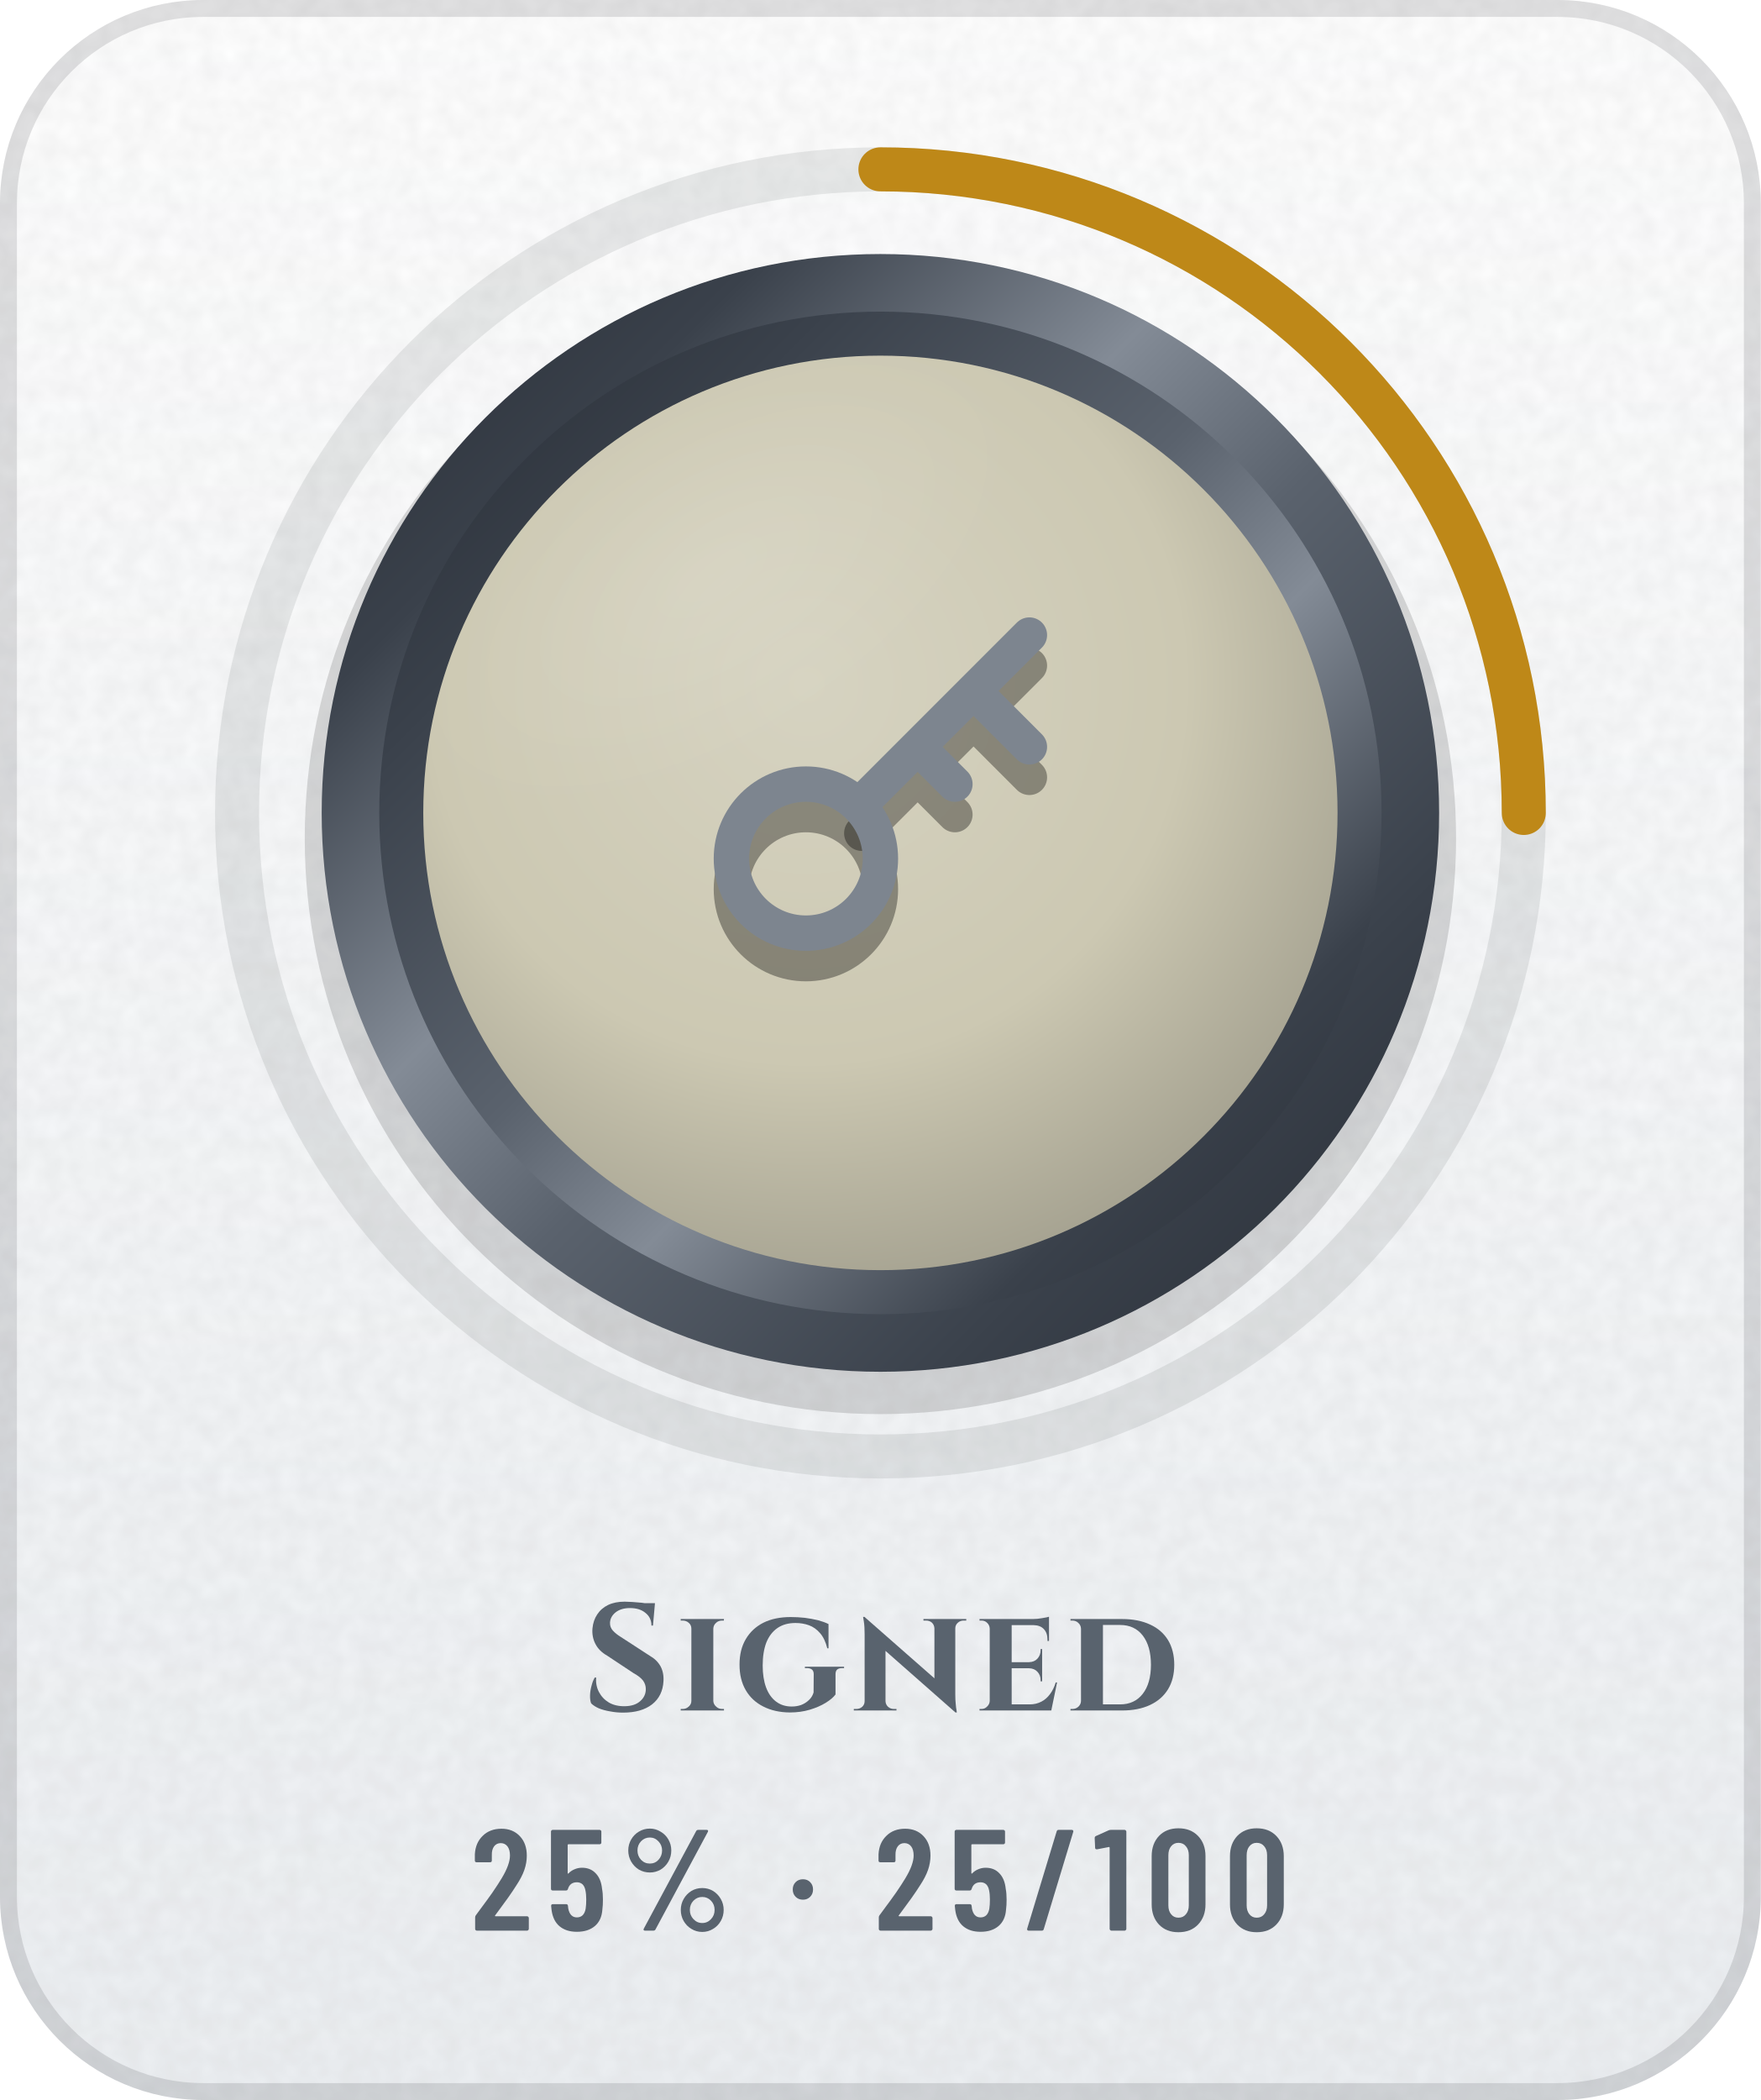
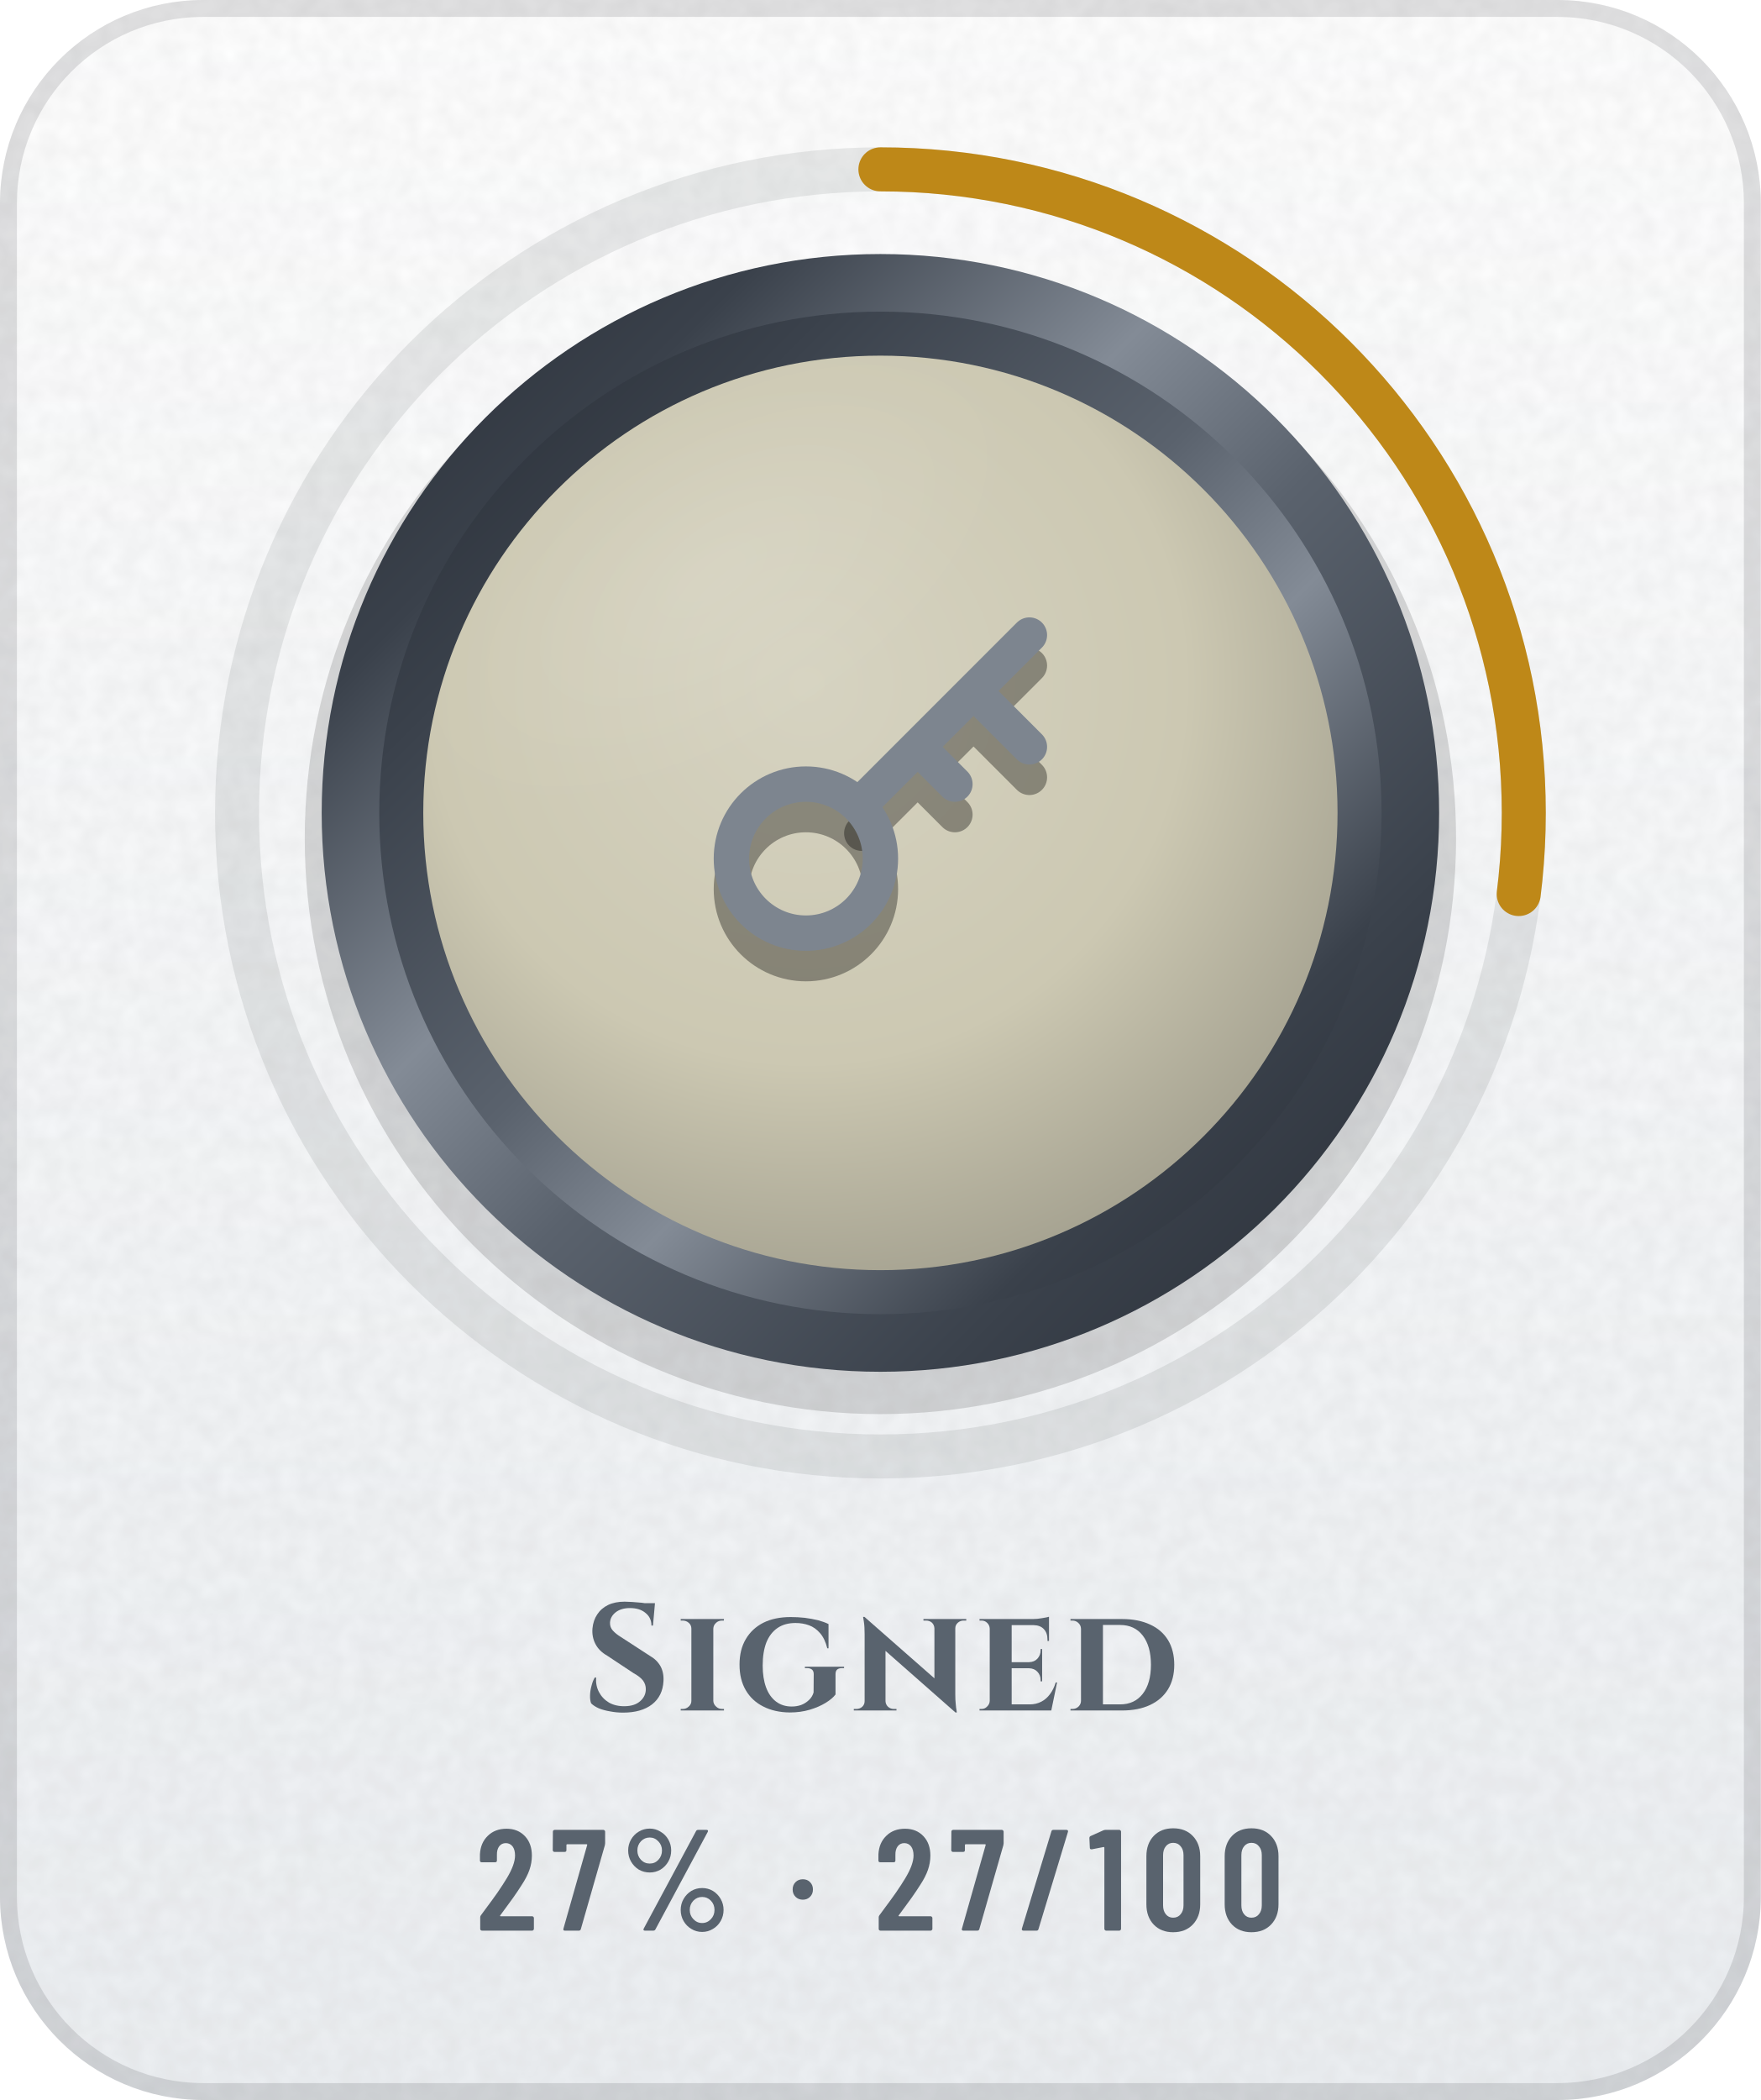
- <svg xmlns="http://www.w3.org/2000/svg" width="104" height="124" viewBox="0 0 104 124" role="img" aria-label="Signed: 25% (25 of 100)">
+ <svg xmlns="http://www.w3.org/2000/svg" width="104" height="124" viewBox="0 0 104 124" role="img" aria-label="Signed: 27% (27 of 100)">
  <defs>
    <linearGradient id="bg" x1="0" y1="0" x2="0" y2="1">
      <stop offset="0" stop-color="#FFFFFF" />
      <stop offset="1" stop-color="#EDF0F3" />
    </linearGradient>
    <clipPath id="card">
      <rect width="104" height="124" rx="12" />
    </clipPath>
    <filter id="grain" x="0" y="0" width="100%" height="100%">
      <feTurbulence type="fractalNoise" baseFrequency=".85" numOctaves="2" stitchTiles="stitch" />
      <feColorMatrix values="0 0 0 0 0 0 0 0 0 0 0 0 0 0 0 0 0 0 .05 0" />
    </filter>
    <radialGradient id="glow" cx=".5" cy=".5" r=".5">
      <stop offset="0" stop-color="#5A626D" stop-opacity="0" />
      <stop offset="1" stop-color="#5A626D" stop-opacity="0" />
    </radialGradient>
    <linearGradient id="mh" x1="0" y1="0" x2="1" y2="0">
      <stop offset="0" stop-color="#252A32" />
      <stop offset="0.2" stop-color="#3A414B" />
      <stop offset="0.4" stop-color="#838B96" />
      <stop offset="0.54" stop-color="#5A626D" />
      <stop offset="0.78" stop-color="#3A414B" />
      <stop offset="1" stop-color="#252A32" />
    </linearGradient>
    <linearGradient id="md" x1="0" y1="0" x2="1" y2="1">
      <stop offset="0" stop-color="#252A32" />
      <stop offset="0.2" stop-color="#3A414B" />
      <stop offset="0.4" stop-color="#838B96" />
      <stop offset="0.54" stop-color="#5A626D" />
      <stop offset="0.78" stop-color="#3A414B" />
      <stop offset="1" stop-color="#252A32" />
    </linearGradient>
    <linearGradient id="mdr" x1="1" y1="1" x2="0" y2="0">
      <stop offset="0" stop-color="#252A32" />
      <stop offset="0.2" stop-color="#3A414B" />
      <stop offset="0.4" stop-color="#838B96" />
      <stop offset="0.54" stop-color="#5A626D" />
      <stop offset="0.78" stop-color="#3A414B" />
      <stop offset="1" stop-color="#252A32" />
    </linearGradient>
    <linearGradient id="dia" x1="0" y1="0" x2="1" y2="0">
      <stop offset="0" stop-color="#2F7DD1" />
      <stop offset=".5" stop-color="#7B61E0" />
      <stop offset="1" stop-color="#C2449A" />
    </linearGradient>
    <linearGradient id="pb" x1="0" y1="0" x2="1" y2="0">
      <stop offset="0" stop-color="#8F5125" />
      <stop offset="1" stop-color="#CC8850" />
    </linearGradient>
    <linearGradient id="shg" x1="0" y1="0" x2="1" y2="0">
      <stop offset="0" stop-color="#FFFFFF" stop-opacity="0" />
      <stop offset=".5" stop-color="#FFFFFF" stop-opacity=".6" />
      <stop offset="1" stop-color="#FFFFFF" stop-opacity="0" />
    </linearGradient>
    <radialGradient id="en" cx=".42" cy=".36" r=".75">
      <stop offset="0" stop-color="#D6D3C1" />
      <stop offset=".55" stop-color="#CCC8B2" />
      <stop offset="1" stop-color="#999686" />
    </radialGradient>
    <linearGradient id="ig" gradientUnits="userSpaceOnUse" x1="0" y1="34" x2="0" y2="62">
      <stop offset="0" stop-color="#7D858F" />
      <stop offset="1" stop-color="#4E5661" />
    </linearGradient>
    <radialGradient id="gl" cx=".5" cy=".5" r=".5">
      <stop offset="0" stop-color="#FFFFFF" stop-opacity=".45" />
      <stop offset="1" stop-color="#FFFFFF" stop-opacity="0" />
    </radialGradient>
    <clipPath id="fc">
      <circle cx="52" cy="48" r="27" />
    </clipPath>
  </defs>
  <g clip-path="url(#card)">
    <rect width="104" height="124" fill="url(#bg)" />
    <rect width="104" height="124" filter="url(#grain)" />
  </g>
  <rect x=".5" y=".5" width="103" height="123" rx="11.5" fill="none" stroke="#1F2328" stroke-opacity=".13" />
  <circle cx="52" cy="48" r="48" fill="url(#glow)" />
  <circle cx="52" cy="48" r="38" fill="none" stroke="#1F2328" stroke-opacity=".09" stroke-width="2.6" />
-   <circle cx="52" cy="48" r="38" fill="none" stroke="#BE8818" stroke-width="2.6" stroke-linecap="round" stroke-dasharray="59.7 238.8" transform="rotate(-90 52 48)" />
+   <circle cx="52" cy="48" r="38" fill="none" stroke="#BE8818" stroke-width="2.6" stroke-linecap="round" stroke-dasharray="64.5 238.8" transform="rotate(-90 52 48)" />
  <circle cx="52" cy="49.5" r="34" fill="#000000" fill-opacity=".14" />
  <circle cx="52" cy="48" r="33" fill="url(#md)" />
  <circle cx="52" cy="48" r="29.6" fill="url(#mdr)" />
  <circle cx="52" cy="48" r="27" fill="url(#en)" />
  <g transform="translate(38.8 36) scale(1.1)" fill="none" stroke="#000000" stroke-width="1.9" stroke-linecap="round" stroke-linejoin="round" stroke-opacity=".35">
    <circle cx="8" cy="15" r="4" />
    <path d="M11 12l9-9M17 6l3 3M14 9l2 2" />
  </g>
  <g transform="translate(38.8 34.2) scale(1.1)" fill="none" stroke="url(#ig)" stroke-width="1.9" stroke-linecap="round" stroke-linejoin="round">
    <circle cx="8" cy="15" r="4" />
    <path d="M11 12l9-9M17 6l3 3M14 9l2 2" />
  </g>
  <g clip-path="url(#fc)">
    <ellipse cx="42" cy="34" rx="20" ry="10" transform="rotate(-32 42 34)" fill="url(#gl)" opacity=".25" />
  </g>
  <g transform="translate(34.4 101) scale(0.009 -0.009)" fill="#59636E">
    <use href="#s83" x="0" />
    <use href="#s105" x="611" />
    <use href="#s103" x="997" />
    <use href="#s110" x="1760" />
    <use href="#s101" x="2572" />
    <use href="#s100" x="3170" />
  </g>
-   <g transform="translate(27.8 114) scale(0.0085 -0.0085)" fill="#59636E">
+   <g transform="translate(28.1 114) scale(0.0085 -0.0085)" fill="#59636E">
    <use href="#m50" x="0" />
-     <use href="#m53" x="519" />
-     <use href="#m37" x="1041" />
-     <use href="#m183" x="2201" />
-     <use href="#m50" x="2805" />
-     <use href="#m53" x="3324" />
-     <use href="#m47" x="3846" />
-     <use href="#m49" x="4326" />
-     <use href="#m48" x="4694" />
-     <use href="#m48" x="5238" />
+     <use href="#m55" x="519" />
+     <use href="#m37" x="1005" />
+     <use href="#m183" x="2165" />
+     <use href="#m50" x="2769" />
+     <use href="#m55" x="3288" />
+     <use href="#m47" x="3774" />
+     <use href="#m49" x="4254" />
+     <use href="#m48" x="4622" />
+     <use href="#m48" x="5166" />
  </g>
  <defs>
    <path id="m37" d="M54 557Q54 598 74 633Q94 668 128 688Q163 709 204 709Q244 709 278 688Q313 668 333 633Q353 598 353 557Q353 515 333 480Q313 445 279 424Q245 404 204 404Q163 404 128 424Q94 445 74 480Q54 515 54 557ZM162 14 526 692Q530 700 541 700H599Q606 700 608 696Q610 692 607 686L243 8Q239 0 228 0H170Q163 0 161 4Q159 8 162 14ZM289 557Q289 594 264 620Q239 647 204 647Q168 647 143 621Q118 595 118 557Q118 519 143 492Q168 466 204 466Q240 466 264 492Q289 519 289 557ZM419 144Q419 185 439 220Q459 255 493 276Q527 296 568 296Q609 296 643 276Q677 255 697 220Q717 185 717 144Q717 102 697 67Q677 32 643 12Q609 -9 568 -9Q527 -9 493 12Q459 32 439 67Q419 102 419 144ZM654 144Q654 182 629 208Q604 234 568 234Q532 234 507 208Q482 182 482 144Q482 106 507 80Q532 53 568 53Q604 53 629 80Q654 106 654 144Z" />
    <path id="m47" d="M21 14 226 690Q229 700 239 700H331Q337 700 340 696Q343 692 341 686L136 10Q133 0 123 0H31Q25 0 22 4Q19 8 21 14Z" />
    <path id="m48" d="M38 183V517Q38 604 89 658Q140 711 224 711Q309 711 360 658Q412 604 412 517V183Q412 96 360 42Q309 -11 224 -11Q140 -11 89 42Q38 96 38 183ZM296 176V524Q296 563 276 586Q257 610 224 610Q192 610 173 586Q154 563 154 524V176Q154 137 173 114Q192 90 224 90Q257 90 276 114Q296 137 296 176Z" />
    <path id="m49" d="M122 700H218Q223 700 226 696Q230 693 230 688V12Q230 7 226 4Q223 0 218 0H126Q121 0 118 4Q114 7 114 12V576Q114 578 112 580Q111 582 109 581L27 565H24Q13 565 13 576L10 643Q10 653 18 657L107 697Q114 700 122 700Z" />
    <path id="m50" d="M173 100H392Q397 100 400 96Q404 93 404 88V12Q404 7 400 4Q397 0 392 0H43Q38 0 34 4Q31 7 31 12V92Q31 101 36 107L75 160Q114 212 152 266Q189 320 215 363Q273 459 273 522Q273 562 256 585Q238 608 209 608Q180 608 163 586Q146 563 147 526V487Q147 482 144 478Q140 475 135 475H41Q36 475 32 478Q29 482 29 487V530Q33 610 84 659Q134 708 214 708Q293 708 342 656Q390 605 390 521Q390 471 373 422Q356 373 319 317Q294 277 260 229Q225 181 214 166Q184 126 170 106Q168 104 169 102Q170 100 173 100Z" />
-     <path id="m53" d="M400 216Q400 175 396 146Q391 72 344 32Q297 -8 219 -8Q145 -8 99 30Q53 68 43 144L40 172Q40 184 52 184H144Q156 184 157 172Q157 166 159 154Q171 92 219 92Q244 92 260 108Q275 124 280 153Q284 178 284 217Q284 254 278 281Q273 307 258 322Q242 336 219 336Q171 336 157 290Q154 279 144 279H51Q46 279 42 282Q39 286 39 291V688Q39 693 42 696Q46 700 51 700H377Q382 700 386 696Q389 693 389 688V612Q389 607 386 604Q382 600 377 600H160Q155 600 155 595V400Q155 397 157 396Q159 396 161 398Q178 416 202 426Q227 437 254 437Q314 437 350 398Q387 360 394 290Q400 259 400 216Z" />
+     <path id="m55" d="M90 13 255 594Q257 600 251 600H116Q111 600 111 595V559Q111 554 108 550Q104 547 99 547H28Q23 547 20 550Q16 554 16 559L17 688Q17 693 20 696Q24 700 29 700H368Q373 700 376 696Q380 693 380 688V607Q380 603 378 593L211 10Q208 0 197 0H100Q87 0 90 13Z" />
    <path id="m183" d="M37 286Q37 317 57 337Q77 357 108 357Q139 357 158 337Q178 317 178 286Q178 255 158 235Q138 215 108 215Q77 215 57 235Q37 255 37 286Z" />
    <path id="s83" d="M277 714Q297 714 326 712Q356 710 388 707Q399 705 409 704H476L475 692Q475 692 475 692L463 557H453Q453 609 414 640Q376 672 312 672Q254 672 218 644Q183 616 181 576Q180 546 200 524Q220 502 251 483L442 359Q488 333 512 291Q535 249 532 193Q527 95 457 40Q387 -14 267 -14Q223 -14 182 -6Q140 1 108 14Q76 28 57 47Q49 69 50 100Q51 131 60 163Q68 195 81 216H90Q86 165 108 122Q131 78 174 52Q218 27 278 28Q344 29 380 62Q416 94 416 140Q416 171 398 196Q379 221 337 244L162 360Q109 390 85 437Q61 484 66 539Q71 591 97 630Q123 670 168 692Q214 714 277 714Z" />
    <path id="s100" d="M371 600Q478 600 555 564Q632 529 673 462Q714 394 714 300Q714 206 673 139Q632 72 555 36Q478 0 371 0H33V10H46Q69 10 86 26Q102 42 102 64V537Q101 560 84 575Q68 590 45 590H33V600ZM246 561V40H359Q453 40 507 109Q561 178 561 300Q561 422 507 492Q453 561 359 561Z" />
    <path id="s101" d="M543 184 505 0H34V10H47Q69 10 84 26Q100 41 101 63V537Q100 560 84 575Q69 590 47 590H34V600H385Q414 600 446 606Q478 611 490 615V456H480V465Q480 509 456 534Q433 559 389 560H245V317H359Q394 318 414 340Q435 363 435 396V403H445V191H435V199Q435 232 414 254Q394 276 359 277H245V40H363Q406 40 440 58Q473 75 497 108Q521 140 534 184Z" />
    <path id="s103" d="M370 613Q416 613 462 608Q509 602 550 592Q590 581 618 567V408H610Q594 472 562 508Q531 544 490 559Q449 574 401 574Q331 574 283 541Q235 508 210 446Q186 383 186 295Q186 212 208 152Q230 92 273 59Q316 26 377 26Q409 26 438 36Q467 47 489 68Q511 88 520 118L521 238Q521 258 510 268Q498 278 477 278H463V287H720V278H707Q683 278 672 266Q664 256 664 238V105Q643 77 599 50Q555 23 495 5Q435 -13 364 -13Q264 -12 190 26Q116 63 75 133Q34 203 34 301Q34 399 75 468Q116 538 191 576Q266 613 370 613Z" />
    <path id="s105" d="M104 63V537Q104 560 87 575Q70 590 46 590H34V600H318L317 590H306Q282 590 266 575Q249 560 248 537V63Q249 41 266 26Q282 10 306 10H318V0H34V10H47Q70 10 87 26Q104 41 104 63Z" />
    <path id="s110" d="M91 614 550 211V539Q549 561 534 576Q518 590 495 590H478V600H759V590H742Q720 590 704 576Q687 561 687 539V104Q687 69 690 42Q692 16 695 2L697 -13H688L229 391V61Q230 39 246 24Q262 10 284 10H301V0H21V10H37Q60 10 76 24Q92 39 92 61V500Q92 551 87 583L82 614Z" />
  </defs>
</svg>
